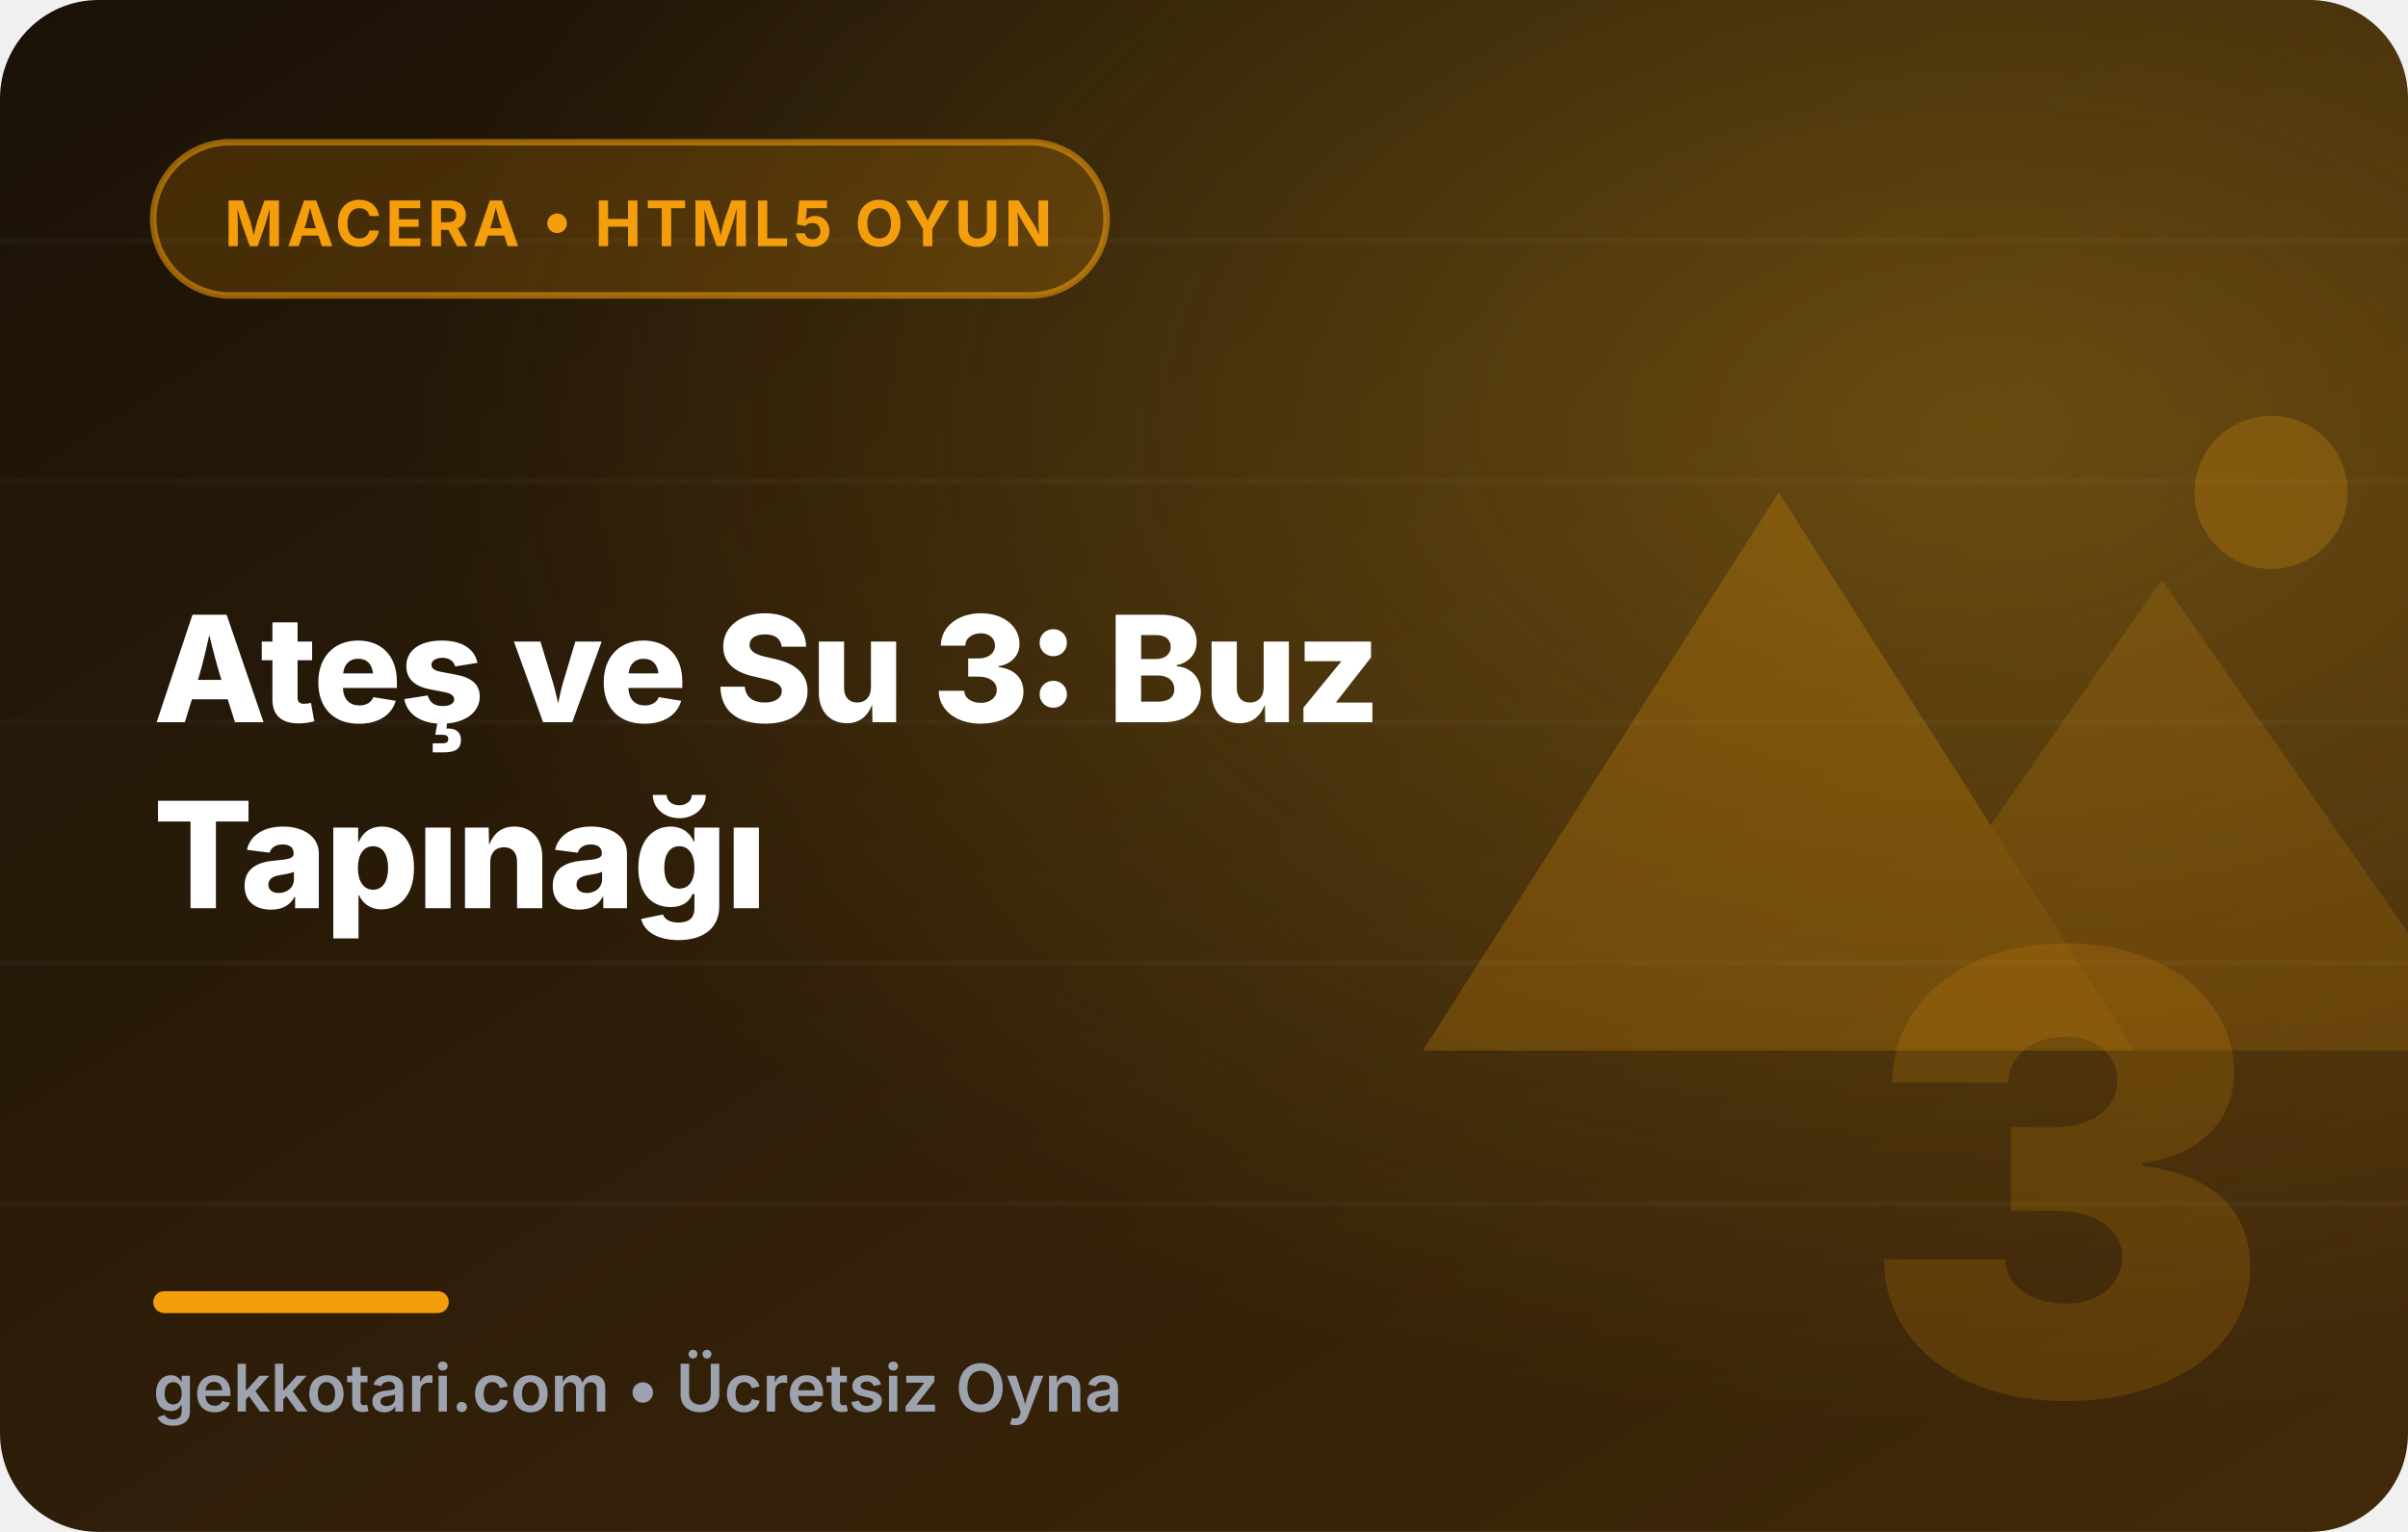
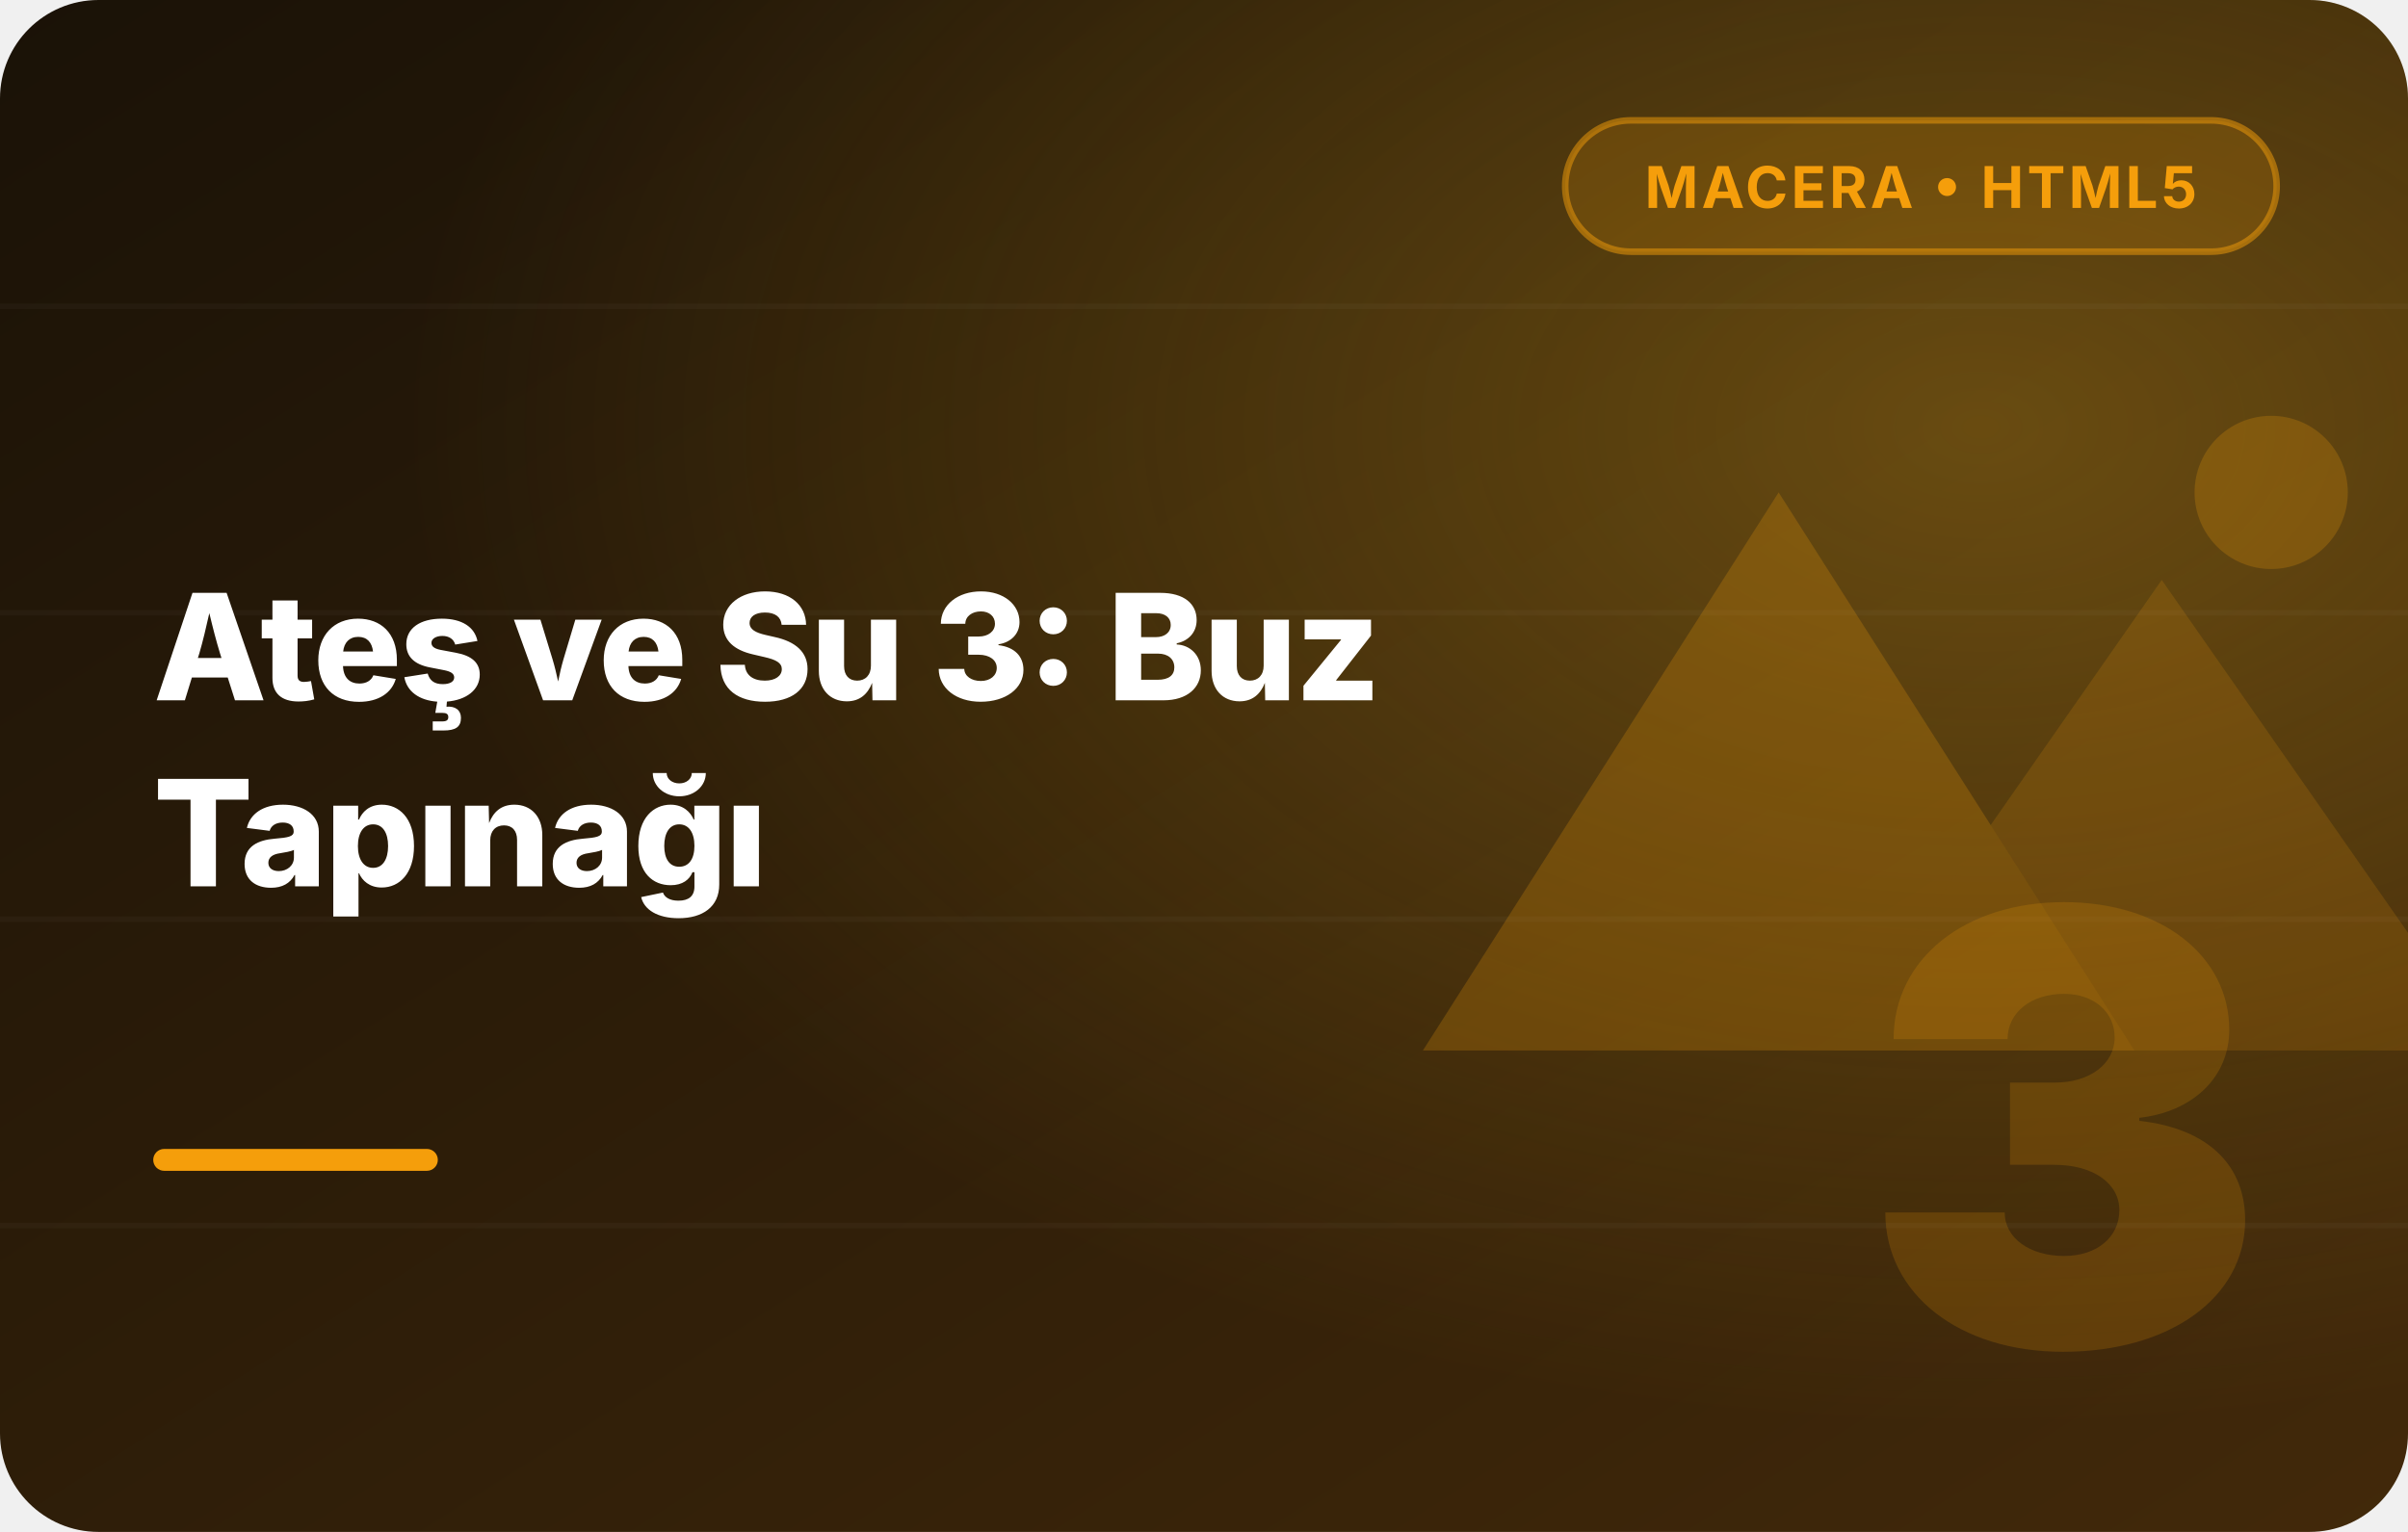
<svg xmlns="http://www.w3.org/2000/svg" viewBox="0 0 440 280" width="440" height="280">
  <defs>
    <linearGradient id="g-ates-ve-su-3-buz-tapinagi" x1="0" y1="0" x2="1" y2="1">
      <stop offset="0%" stop-color="#1a1207" />
      <stop offset="100%" stop-color="#42290a" />
    </linearGradient>
    <radialGradient id="r-ates-ve-su-3-buz-tapinagi" cx="0.82" cy="0.28" r="0.65">
      <stop offset="0%" stop-color="#fbbf24" stop-opacity="0.28" />
      <stop offset="100%" stop-color="#fbbf24" stop-opacity="0" />
    </radialGradient>
  </defs>
  <rect width="440" height="280" rx="18" fill="url(#g-ates-ve-su-3-buz-tapinagi)" />
  <rect width="440" height="280" rx="18" fill="url(#r-ates-ve-su-3-buz-tapinagi)" />
-   <path d="M0 44 H440 M0 88 H440 M0 132 H440 M0 176 H440 M0 220 H440" stroke="#ffffff" stroke-opacity="0.03" stroke-width="1" />
-   <text x="415" y="255" text-anchor="end" fill="#f59e0b" fill-opacity="0.16" font-family="Inter,Arial,sans-serif" font-size="112" font-weight="900">3</text>
+   <path d="M0 56 H440 M0 112 H440 M0 168 H440 M0 224 H440" stroke="#ffffff" stroke-opacity="0.03" stroke-width="1" />
+   <text x="414" y="246" text-anchor="end" fill="#f59e0b" fill-opacity="0.18" font-family="Inter,Arial,sans-serif" font-size="110" font-weight="900">3</text>
  <g transform="translate(260,72)" fill="#f59e0b" opacity="0.22">
    <polygon points="0,120 65,18 130,120" />
    <polygon points="75,120 135,34 195,120" opacity="0.7" />
    <circle cx="155" cy="18" r="14" />
  </g>
-   <rect x="28" y="26" width="174.2" height="28" rx="14" fill="#f59e0b" fill-opacity="0.18" stroke="#f59e0b" stroke-opacity="0.55" stroke-width="1.2" />
-   <text x="41" y="45" fill="#f59e0b" font-family="Inter,Segoe UI,Arial,sans-serif" font-size="11.5" font-weight="700" letter-spacing="0.7">MACERA • HTML5 OYUN</text>
-   <text x="28" y="132" fill="#ffffff" font-family="Inter,Segoe UI,Arial,sans-serif" font-size="27" font-weight="800" letter-spacing="-0.4">Ateş ve Su 3: Buz</text>
-   <text x="28" y="166" fill="#ffffff" font-family="Inter,Segoe UI,Arial,sans-serif" font-size="27" font-weight="800" letter-spacing="-0.4">Tapınağı</text>
-   <rect x="28" y="236" width="54" height="4" rx="2" fill="#f59e0b" />
-   <text x="28" y="258" fill="#9ca3af" font-family="Inter,Segoe UI,Arial,sans-serif" font-size="12" font-weight="600">gekkotari.com • Ücretsiz Oyna</text>
+   <rect x="286" y="22" width="130" height="24" rx="12" fill="#f59e0b" fill-opacity="0.16" stroke="#f59e0b" stroke-opacity="0.5" stroke-width="1.2" />
+   <text x="351" y="38" text-anchor="middle" fill="#f59e0b" font-family="Inter,Segoe UI,Arial,sans-serif" font-size="10.5" font-weight="700" letter-spacing="0.6">MACERA • HTML5</text>
+   <text x="28" y="128" fill="#ffffff" font-family="Inter,Segoe UI,Arial,sans-serif" font-size="27" font-weight="800" letter-spacing="-0.4">Ateş ve Su 3: Buz</text>
+   <text x="28" y="162" fill="#ffffff" font-family="Inter,Segoe UI,Arial,sans-serif" font-size="27" font-weight="800" letter-spacing="-0.4">Tapınağı</text>
+   <rect x="28" y="210" width="52" height="4" rx="2" fill="#f59e0b" />
</svg>
